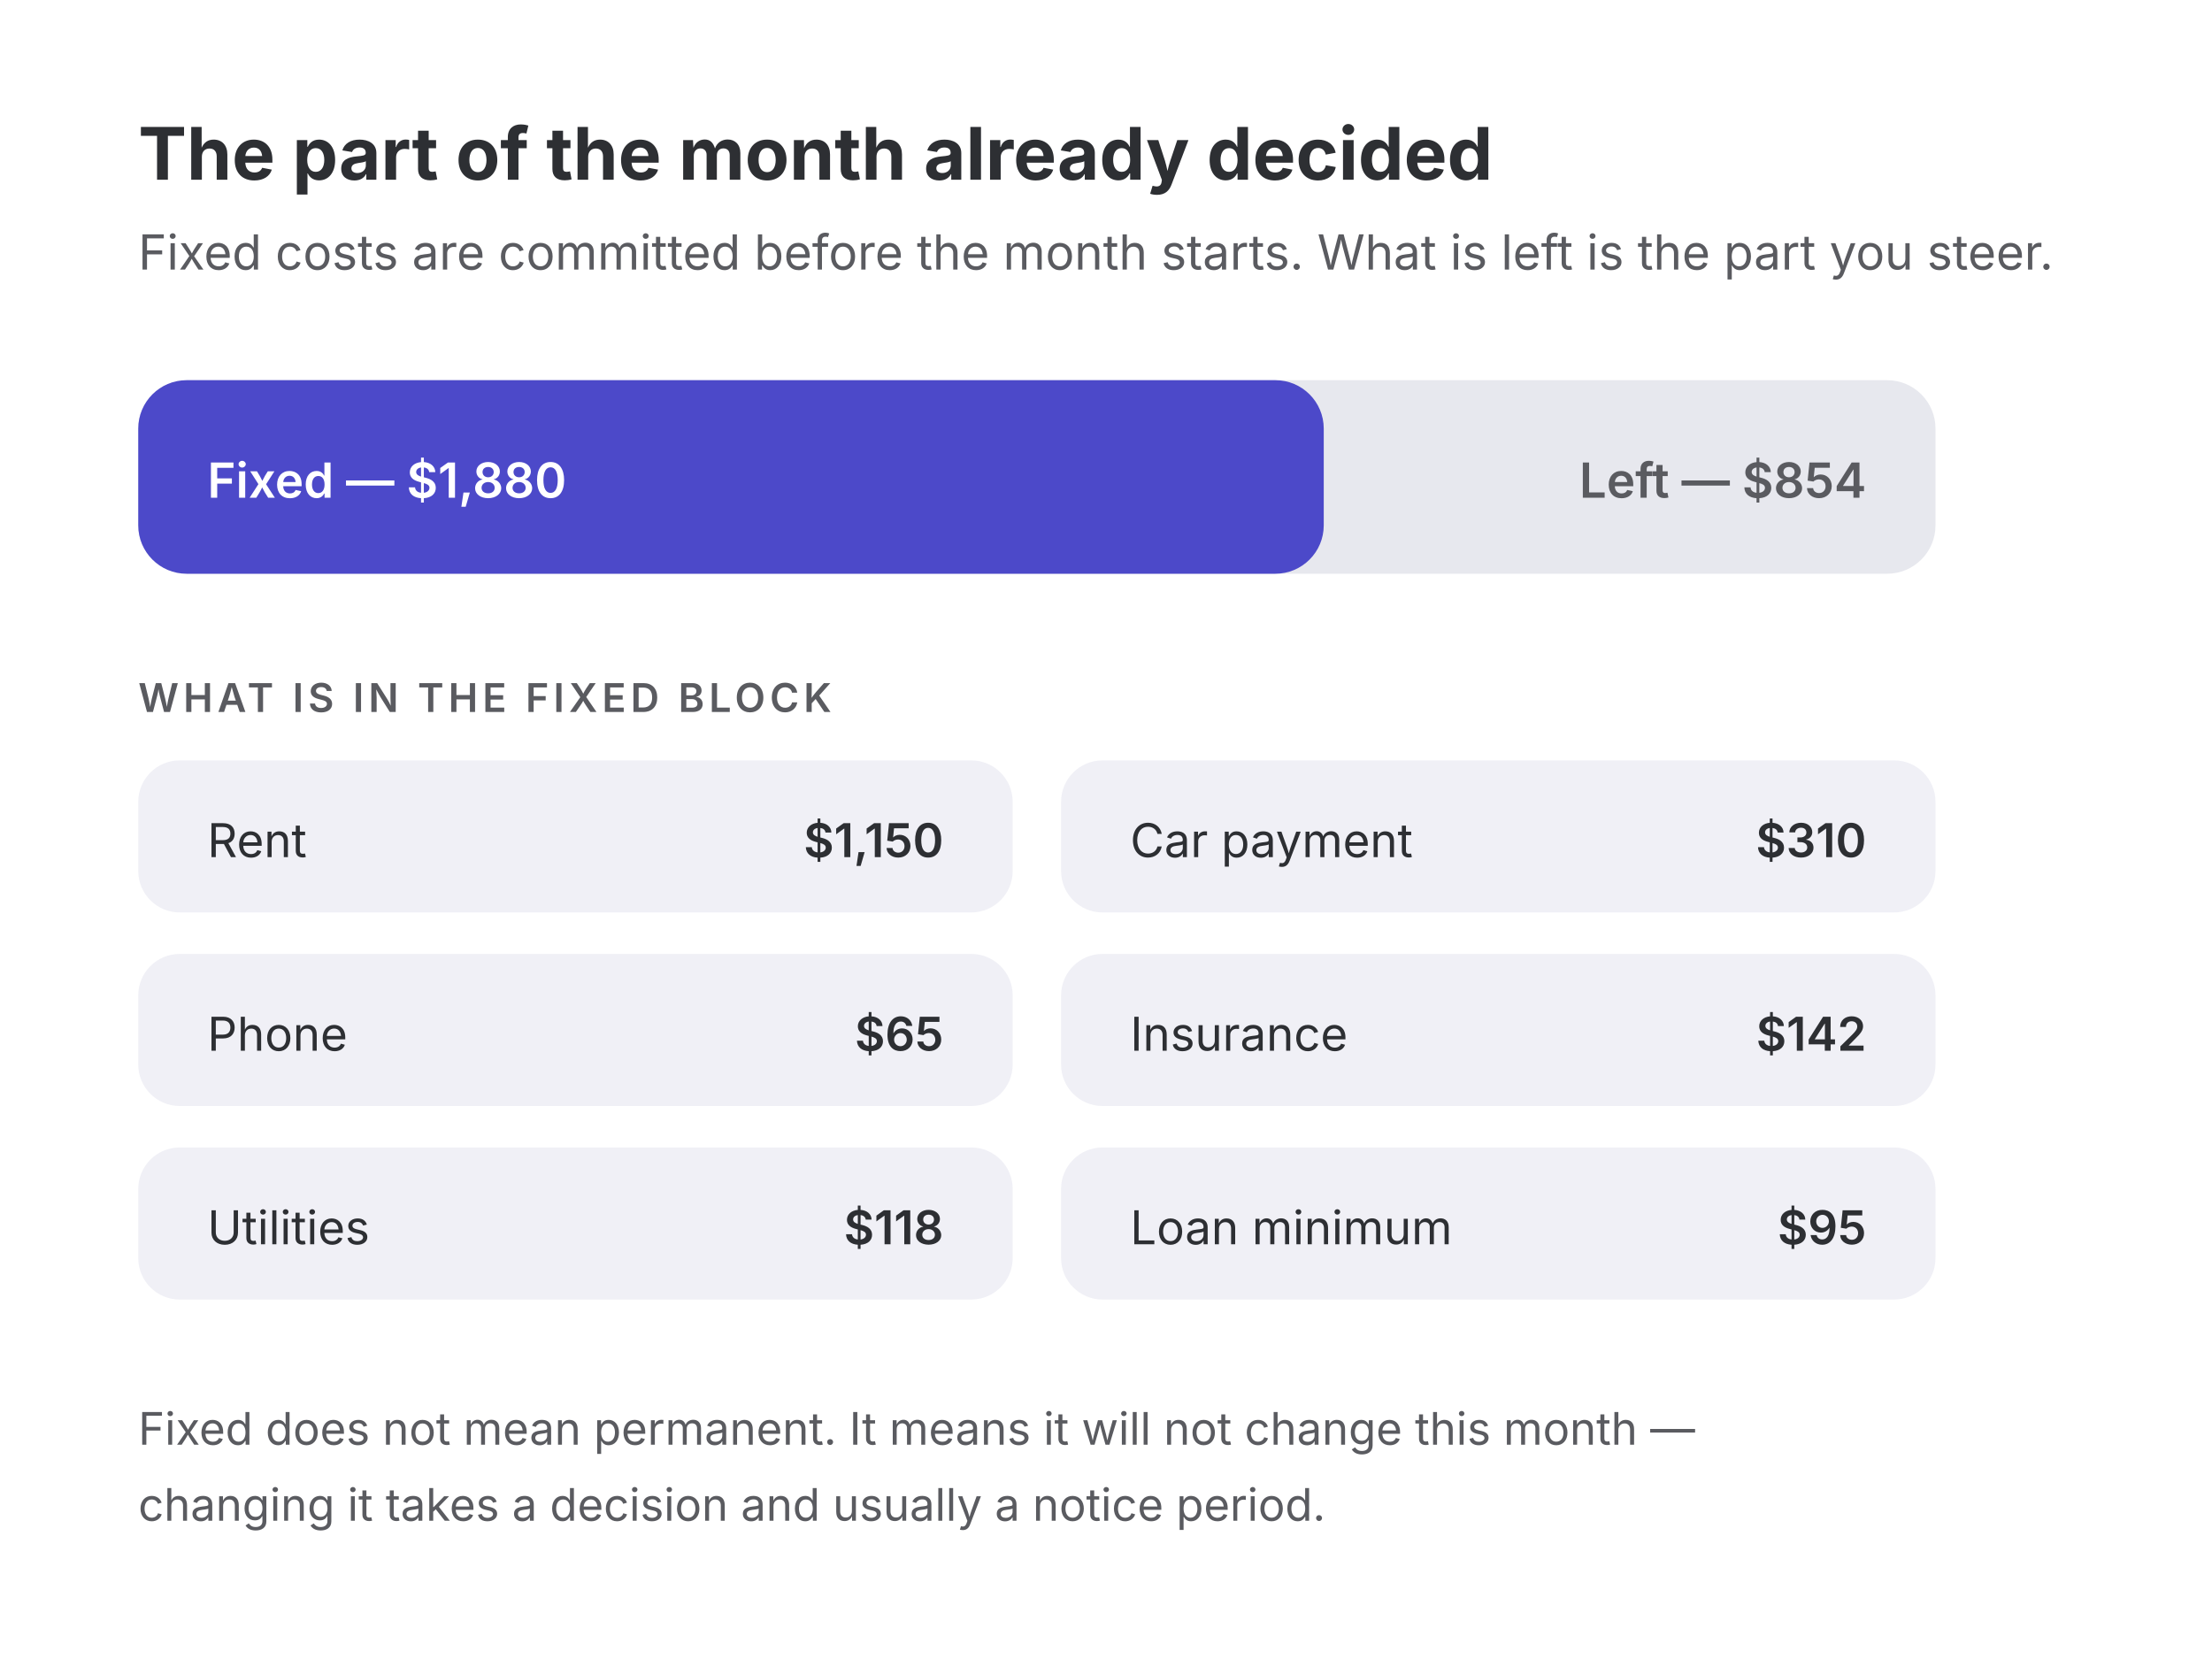
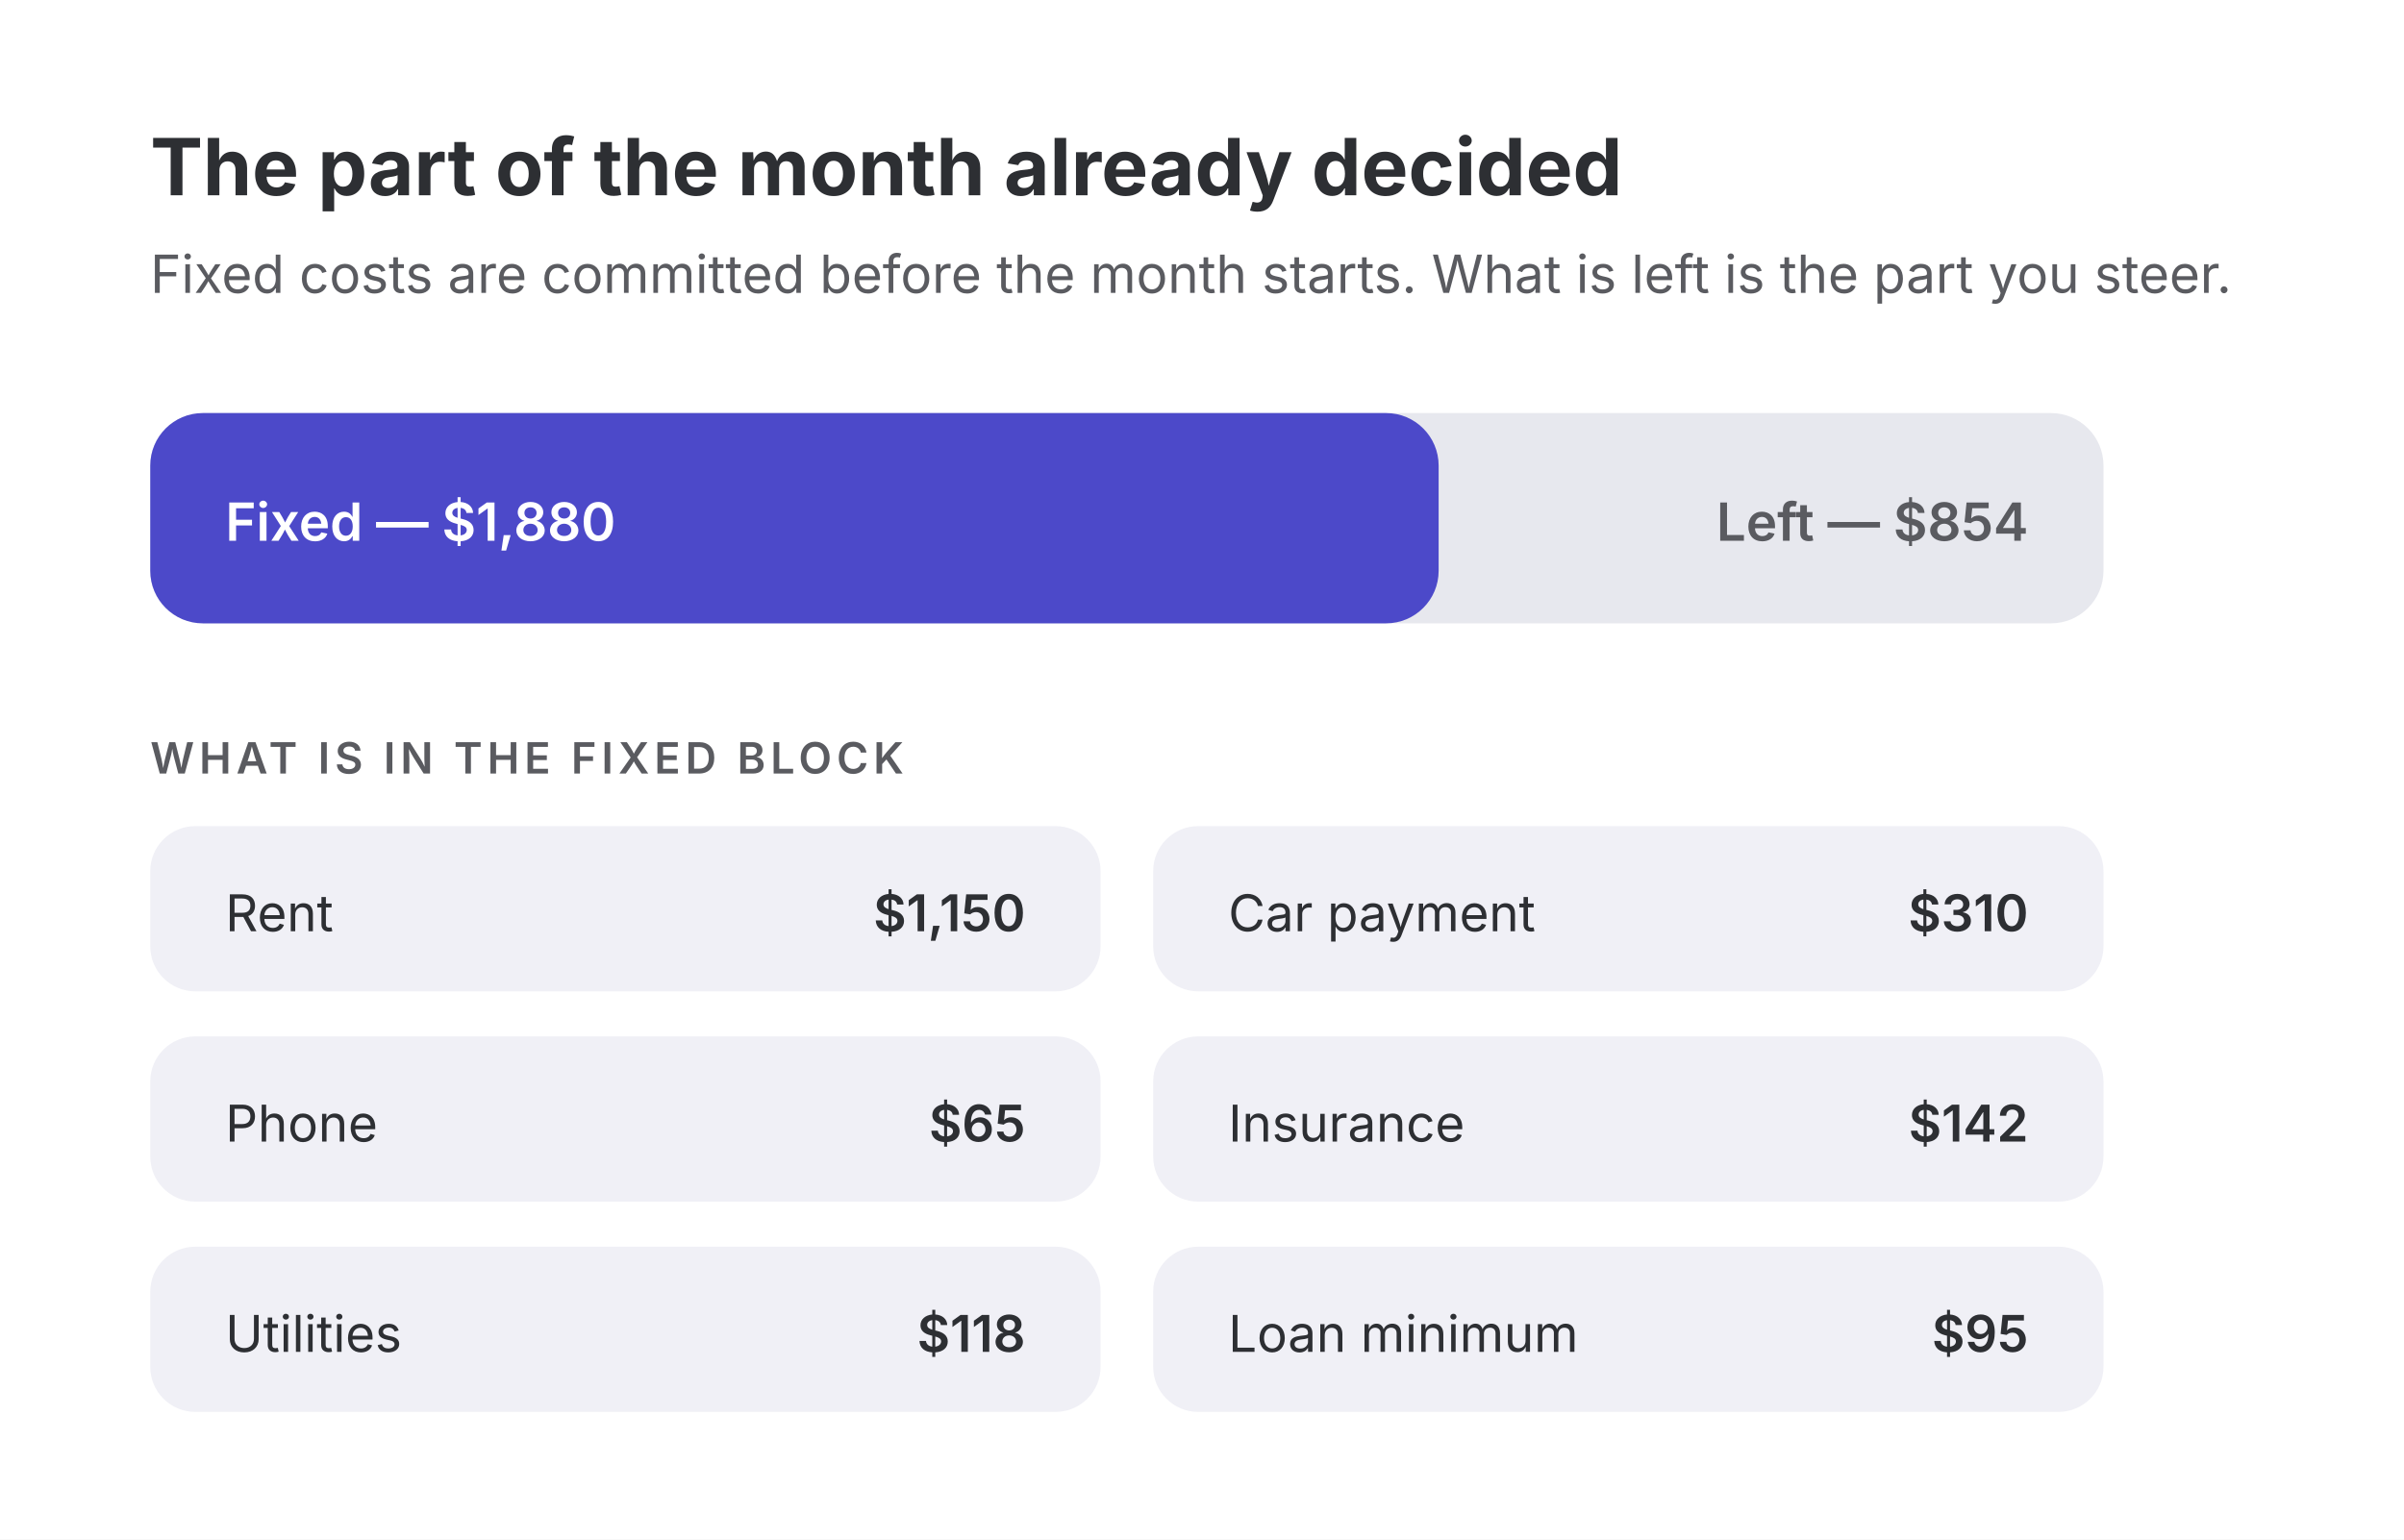
- <svg xmlns="http://www.w3.org/2000/svg" viewBox="0 0 640 480" font-family="Inter, system-ui, sans-serif">
-   <rect width="640" height="480" fill="#ffffff" />
+ <svg xmlns="http://www.w3.org/2000/svg" viewBox="0 0 640 410" font-family="Inter, system-ui, sans-serif">
+   <rect width="640" height="410" fill="#ffffff" />
  <text x="40" y="52" fill="#2d2f33" font-size="21" font-weight="700">The part of the month already decided</text>
  <text x="40" y="78" fill="#5a5b60" font-size="14">Fixed costs are committed before the month starts. What is left is the part you steer.</text>
  <rect x="40" y="110" width="520" height="56" rx="14" fill="#e7e8ee" />
  <rect x="40" y="110" width="343" height="56" rx="14" fill="#4c49c9" />
  <text x="60" y="144" fill="#ffffff" font-size="14" font-weight="600">Fixed — $1,880</text>
  <text x="540" y="144" fill="#5a5b60" font-size="14" font-weight="600" text-anchor="end">Left — $854</text>
  <text x="40" y="206" fill="#5a5b60" font-size="11.5" font-weight="600" letter-spacing="1.3">WHAT IS IN THE FIXED BLOCK</text>
  <g font-size="13.5">
    <rect x="40" y="220" width="253" height="44" rx="12" fill="#f0f0f6" />
    <text x="60" y="248" fill="#2d2f33">Rent</text>
    <text x="273" y="248" fill="#2d2f33" text-anchor="end" font-weight="600">$1,150</text>
    <rect x="307" y="220" width="253" height="44" rx="12" fill="#f0f0f6" />
    <text x="327" y="248" fill="#2d2f33">Car payment</text>
    <text x="540" y="248" fill="#2d2f33" text-anchor="end" font-weight="600">$310</text>
    <rect x="40" y="276" width="253" height="44" rx="12" fill="#f0f0f6" />
    <text x="60" y="304" fill="#2d2f33">Phone</text>
    <text x="273" y="304" fill="#2d2f33" text-anchor="end" font-weight="600">$65</text>
    <rect x="307" y="276" width="253" height="44" rx="12" fill="#f0f0f6" />
    <text x="327" y="304" fill="#2d2f33">Insurance</text>
    <text x="540" y="304" fill="#2d2f33" text-anchor="end" font-weight="600">$142</text>
    <rect x="40" y="332" width="253" height="44" rx="12" fill="#f0f0f6" />
    <text x="60" y="360" fill="#2d2f33">Utilities</text>
    <text x="273" y="360" fill="#2d2f33" text-anchor="end" font-weight="600">$118</text>
    <rect x="307" y="332" width="253" height="44" rx="12" fill="#f0f0f6" />
    <text x="327" y="360" fill="#2d2f33">Loan minimum</text>
    <text x="540" y="360" fill="#2d2f33" text-anchor="end" font-weight="600">$95</text>
  </g>
-   <text x="40" y="418" fill="#5a5b60" font-size="13">Fixed does not mean permanent. It means it will not change this month —</text>
-   <text x="40" y="440" fill="#5a5b60" font-size="13">changing it takes a decision and usually a notice period.</text>
</svg>
